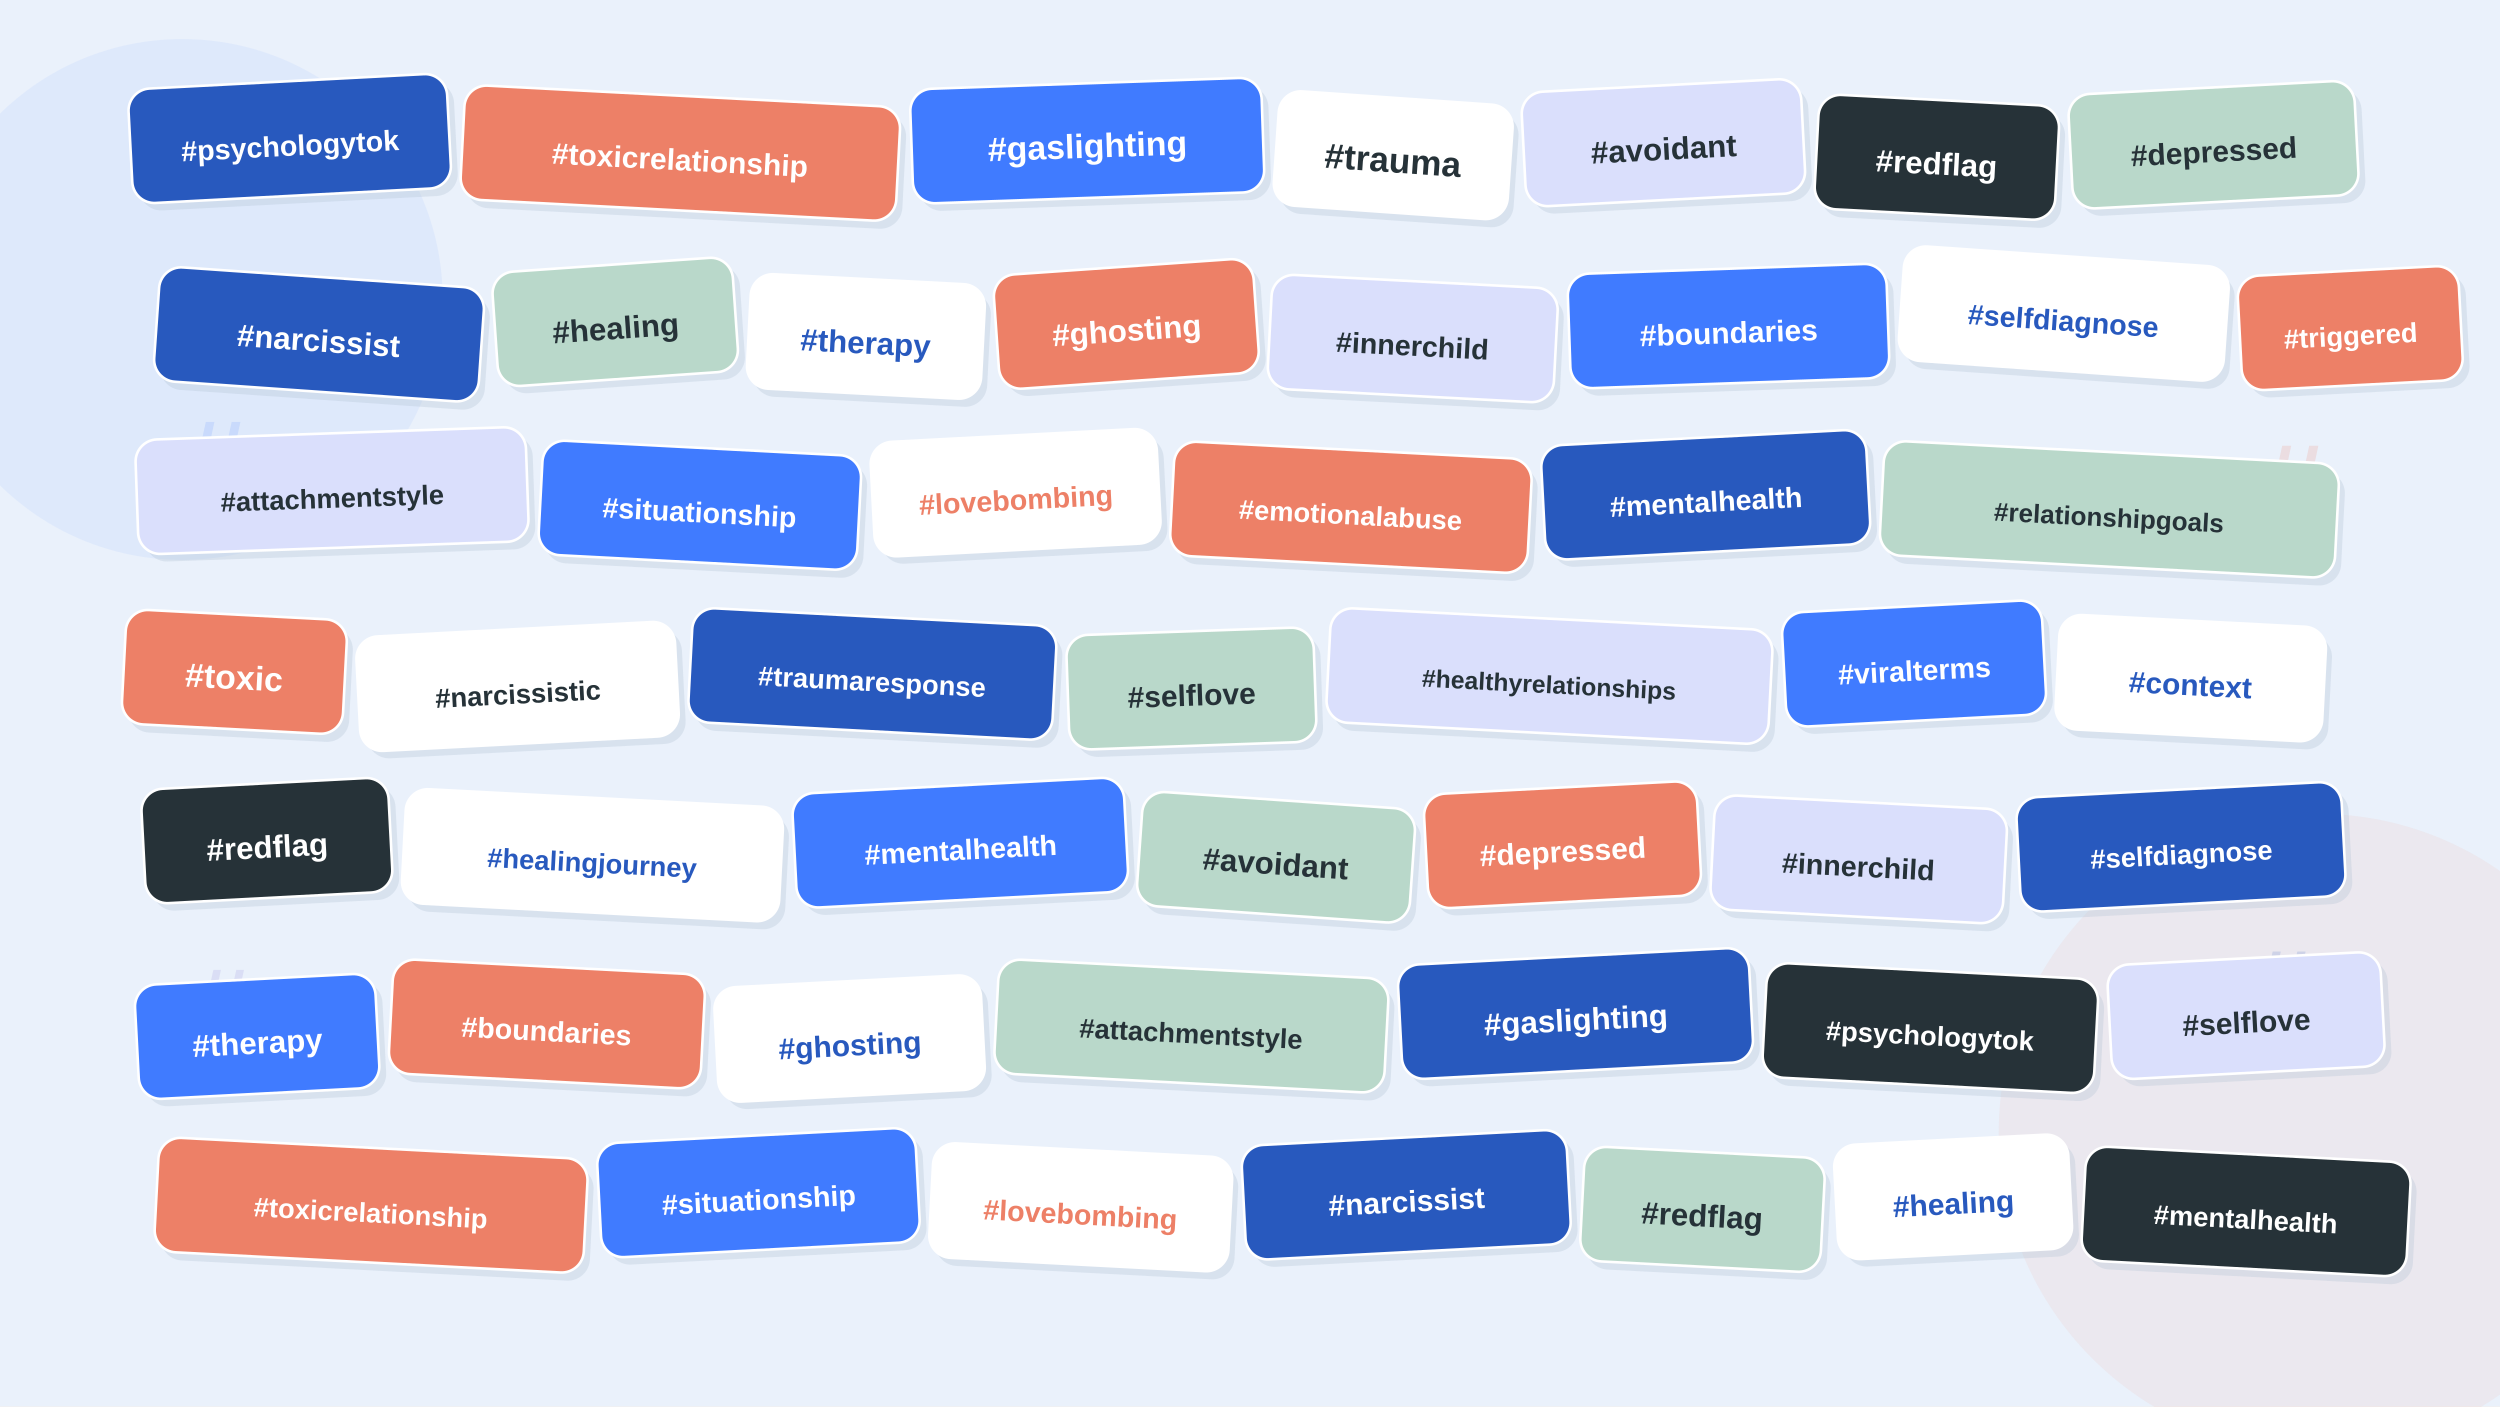
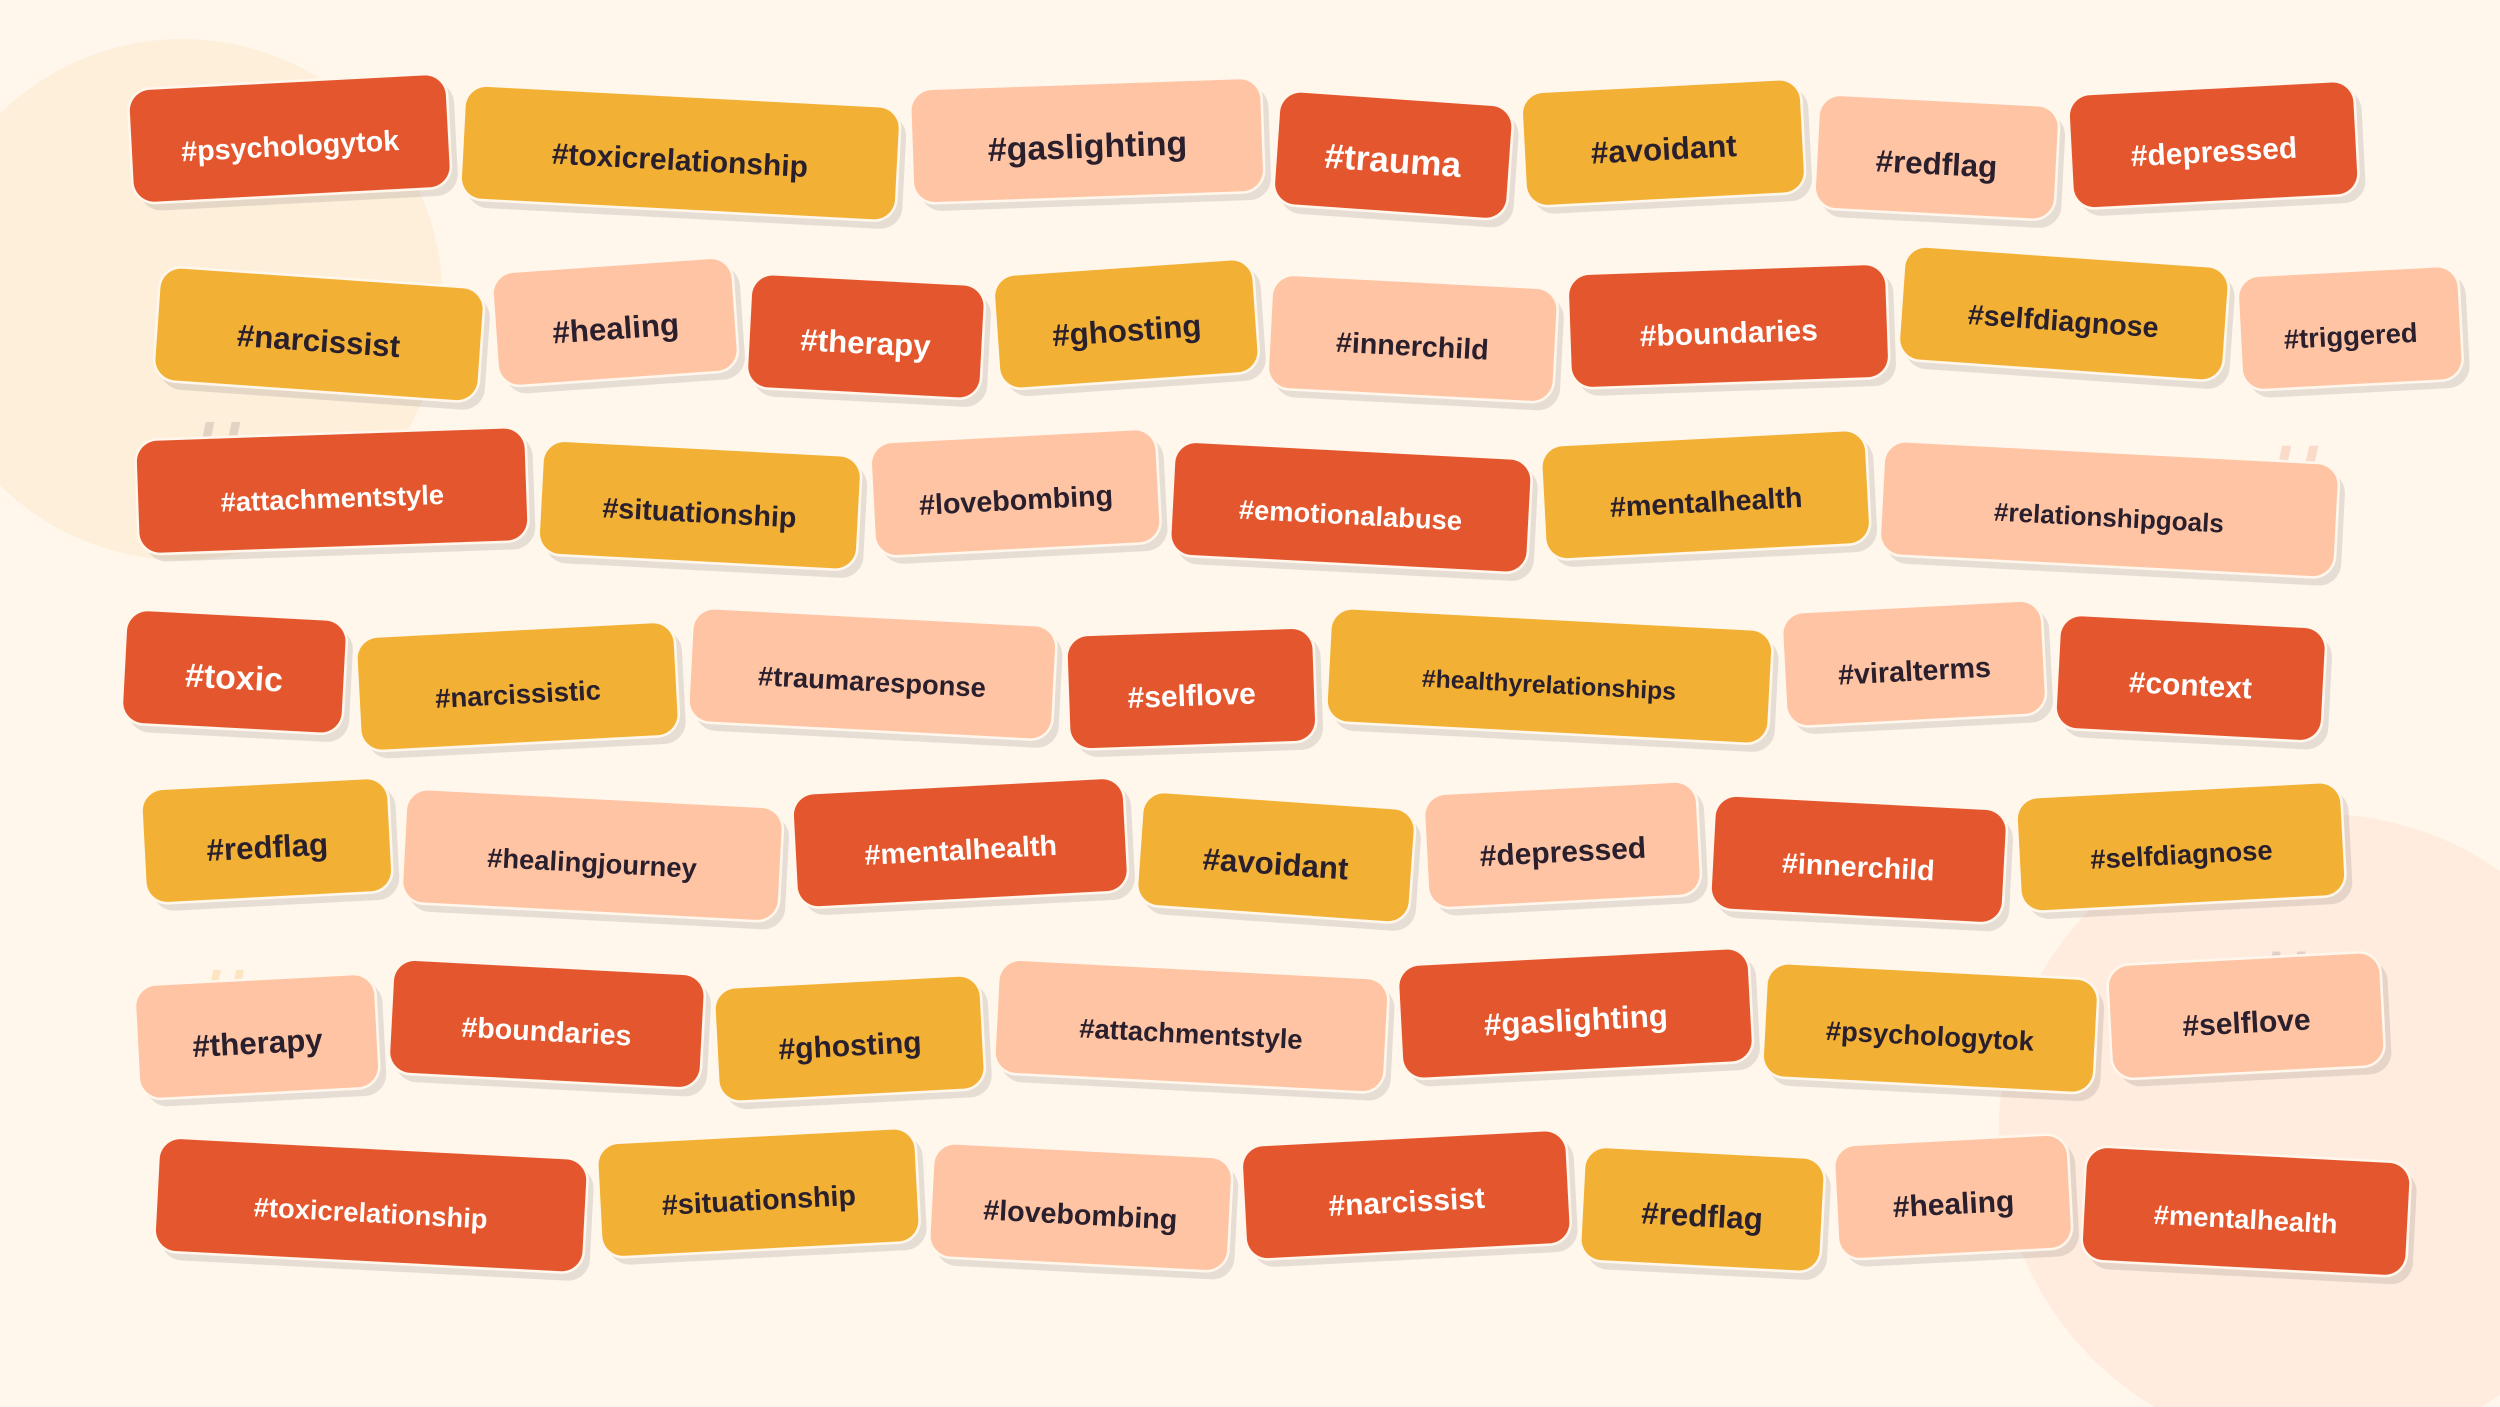
<svg xmlns="http://www.w3.org/2000/svg" width="1920" height="1080" viewBox="0 0 1920 1080" role="img" aria-labelledby="scene-title scene-desc">
-   <rect x="0" y="0" width="1920" height="1080" fill="#EAF1FB" rx="0" />
-   <circle cx="140" cy="230" r="200" fill="#407BFF" opacity="0.07" />
-   <circle cx="1780" cy="870" r="245" fill="#ED8067" opacity="0.08" />
-   <text x="165" y="384" fill="#407BFF" font-family="Arial, Helvetica, sans-serif" font-size="88" font-weight="700" text-anchor="middle" letter-spacing="0" opacity="0.14">
+   <rect x="0" y="0" width="1920" height="1080" fill="#FFF6EC" rx="0" />
+   <circle cx="140" cy="230" r="200" fill="#F2B134" opacity="0.1" />
+   <circle cx="1780" cy="870" r="245" fill="#FFC4A3" opacity="0.2" />
+   <text x="165" y="384" fill="#3D2645" font-family="Arial, Helvetica, sans-serif" font-size="88" font-weight="700" text-anchor="middle" letter-spacing="0" opacity="0.14">
    <tspan x="165" dy="0">#</tspan>
  </text>
-   <text x="1760" y="405" fill="#ED8067" font-family="Arial, Helvetica, sans-serif" font-size="92" font-weight="700" text-anchor="middle" letter-spacing="0" opacity="0.18">
+   <text x="1760" y="405" fill="#E4572E" font-family="Arial, Helvetica, sans-serif" font-size="92" font-weight="700" text-anchor="middle" letter-spacing="0" opacity="0.18">
    <tspan x="1760" dy="0">#</tspan>
  </text>
-   <text x="170" y="798" fill="#8878D2" font-family="Arial, Helvetica, sans-serif" font-size="78" font-weight="700" text-anchor="middle" letter-spacing="0" opacity="0.16">
+   <text x="170" y="798" fill="#F2B134" font-family="Arial, Helvetica, sans-serif" font-size="78" font-weight="700" text-anchor="middle" letter-spacing="0" opacity="0.24">
    <tspan x="170" dy="0">#</tspan>
  </text>
-   <text x="1752" y="788" fill="#2859BE" font-family="Arial, Helvetica, sans-serif" font-size="84" font-weight="700" text-anchor="middle" letter-spacing="0" opacity="0.15">
+   <text x="1752" y="788" fill="#3D2645" font-family="Arial, Helvetica, sans-serif" font-size="84" font-weight="700" text-anchor="middle" letter-spacing="0" opacity="0.15">
    <tspan x="1752" dy="0">#</tspan>
  </text>
  <g transform="rotate(-3 222.5 106.4)">
-     <rect x="105" y="68.4" width="245" height="88" fill="#AEBFD1" rx="17" opacity="0.3" />
-     <rect x="100" y="62.4" width="245" height="88" fill="#2859BE" rx="17" stroke="#FFFFFF" stroke-width="2" />
+     <rect x="105" y="68.4" width="245" height="88" fill="#2A1F2D" rx="17" opacity="0.12" />
+     <rect x="100" y="62.4" width="245" height="88" fill="#E4572E" rx="17" stroke="#FFF6EC" stroke-width="2" />
    <text x="222.5" y="119.6" fill="#FFFFFF" font-family="Arial, Helvetica, sans-serif" font-size="22" font-weight="700" text-anchor="middle" letter-spacing="0">
      <tspan x="222.5" dy="0">#psychologytok</tspan>
    </text>
  </g>
  <g transform="rotate(3 522.5 117.6)">
-     <rect x="360" y="79.6" width="335" height="88" fill="#AEBFD1" rx="17" opacity="0.3" />
-     <rect x="355" y="73.6" width="335" height="88" fill="#ED8067" rx="17" stroke="#FFFFFF" stroke-width="2" />
-     <text x="522.5" y="130.8" fill="#FFFFFF" font-family="Arial, Helvetica, sans-serif" font-size="23" font-weight="700" text-anchor="middle" letter-spacing="0">
+     <rect x="360" y="79.6" width="335" height="88" fill="#2A1F2D" rx="17" opacity="0.12" />
+     <rect x="355" y="73.6" width="335" height="88" fill="#F2B134" rx="17" stroke="#FFF6EC" stroke-width="2" />
+     <text x="522.5" y="130.8" fill="#2A1F2D" font-family="Arial, Helvetica, sans-serif" font-size="23" font-weight="700" text-anchor="middle" letter-spacing="0">
      <tspan x="522.5" dy="0">#toxicrelationship</tspan>
    </text>
  </g>
  <g transform="rotate(-2 835.0 108.0)">
-     <rect x="705" y="70.0" width="270" height="88" fill="#AEBFD1" rx="17" opacity="0.3" />
-     <rect x="700" y="64.0" width="270" height="88" fill="#407BFF" rx="17" stroke="#FFFFFF" stroke-width="2" />
-     <text x="835.0" y="121.2" fill="#FFFFFF" font-family="Arial, Helvetica, sans-serif" font-size="26" font-weight="700" text-anchor="middle" letter-spacing="0">
+     <rect x="705" y="70.0" width="270" height="88" fill="#2A1F2D" rx="17" opacity="0.12" />
+     <rect x="700" y="64.0" width="270" height="88" fill="#FFC4A3" rx="17" stroke="#FFF6EC" stroke-width="2" />
+     <text x="835.0" y="121.2" fill="#2A1F2D" font-family="Arial, Helvetica, sans-serif" font-size="26" font-weight="700" text-anchor="middle" letter-spacing="0">
      <tspan x="835.0" dy="0">#gaslighting</tspan>
    </text>
  </g>
  <g transform="rotate(4 1070.0 119.2)">
-     <rect x="985" y="81.2" width="180" height="88" fill="#AEBFD1" rx="17" opacity="0.3" />
-     <rect x="980" y="75.2" width="180" height="88" fill="#FFFFFF" rx="17" stroke="#FFFFFF" stroke-width="2" />
-     <text x="1070.0" y="132.4" fill="#263238" font-family="Arial, Helvetica, sans-serif" font-size="27" font-weight="700" text-anchor="middle" letter-spacing="0">
+     <rect x="985" y="81.2" width="180" height="88" fill="#2A1F2D" rx="17" opacity="0.12" />
+     <rect x="980" y="75.2" width="180" height="88" fill="#E4572E" rx="17" stroke="#FFF6EC" stroke-width="2" />
+     <text x="1070.0" y="132.4" fill="#FFFFFF" font-family="Arial, Helvetica, sans-serif" font-size="27" font-weight="700" text-anchor="middle" letter-spacing="0">
      <tspan x="1070.0" dy="0">#trauma</tspan>
    </text>
  </g>
  <g transform="rotate(-3 1277.5 109.6)">
-     <rect x="1175" y="71.6" width="215" height="88" fill="#AEBFD1" rx="17" opacity="0.3" />
-     <rect x="1170" y="65.6" width="215" height="88" fill="#DADFFC" rx="17" stroke="#FFFFFF" stroke-width="2" />
-     <text x="1277.5" y="122.8" fill="#263238" font-family="Arial, Helvetica, sans-serif" font-size="24" font-weight="700" text-anchor="middle" letter-spacing="0">
+     <rect x="1175" y="71.6" width="215" height="88" fill="#2A1F2D" rx="17" opacity="0.12" />
+     <rect x="1170" y="65.6" width="215" height="88" fill="#F2B134" rx="17" stroke="#FFF6EC" stroke-width="2" />
+     <text x="1277.5" y="122.8" fill="#2A1F2D" font-family="Arial, Helvetica, sans-serif" font-size="24" font-weight="700" text-anchor="middle" letter-spacing="0">
      <tspan x="1277.5" dy="0">#avoidant</tspan>
    </text>
  </g>
  <g transform="rotate(3 1487.5 120.8)">
-     <rect x="1400" y="82.8" width="185" height="88" fill="#AEBFD1" rx="17" opacity="0.3" />
-     <rect x="1395" y="76.8" width="185" height="88" fill="#263238" rx="17" stroke="#FFFFFF" stroke-width="2" />
-     <text x="1487.5" y="134.0" fill="#FFFFFF" font-family="Arial, Helvetica, sans-serif" font-size="24" font-weight="700" text-anchor="middle" letter-spacing="0">
+     <rect x="1400" y="82.8" width="185" height="88" fill="#2A1F2D" rx="17" opacity="0.12" />
+     <rect x="1395" y="76.8" width="185" height="88" fill="#FFC4A3" rx="17" stroke="#FFF6EC" stroke-width="2" />
+     <text x="1487.5" y="134.0" fill="#2A1F2D" font-family="Arial, Helvetica, sans-serif" font-size="24" font-weight="700" text-anchor="middle" letter-spacing="0">
      <tspan x="1487.5" dy="0">#redflag</tspan>
    </text>
  </g>
  <g transform="rotate(-3 1700.0 111.2)">
-     <rect x="1595" y="73.2" width="220" height="88" fill="#AEBFD1" rx="17" opacity="0.3" />
-     <rect x="1590" y="67.2" width="220" height="88" fill="#B9D8CA" rx="17" stroke="#FFFFFF" stroke-width="2" />
-     <text x="1700.0" y="124.4" fill="#263238" font-family="Arial, Helvetica, sans-serif" font-size="23" font-weight="700" text-anchor="middle" letter-spacing="0">
+     <rect x="1595" y="73.2" width="220" height="88" fill="#2A1F2D" rx="17" opacity="0.12" />
+     <rect x="1590" y="67.2" width="220" height="88" fill="#E4572E" rx="17" stroke="#FFF6EC" stroke-width="2" />
+     <text x="1700.0" y="124.4" fill="#FFFFFF" font-family="Arial, Helvetica, sans-serif" font-size="23" font-weight="700" text-anchor="middle" letter-spacing="0">
      <tspan x="1700.0" dy="0">#depressed</tspan>
    </text>
  </g>
  <g transform="rotate(4 245.0 256.8)">
-     <rect x="125" y="218.8" width="250" height="88" fill="#AEBFD1" rx="17" opacity="0.3" />
-     <rect x="120" y="212.8" width="250" height="88" fill="#2859BE" rx="17" stroke="#FFFFFF" stroke-width="2" />
-     <text x="245.0" y="270.0" fill="#FFFFFF" font-family="Arial, Helvetica, sans-serif" font-size="24" font-weight="700" text-anchor="middle" letter-spacing="0">
+     <rect x="125" y="218.8" width="250" height="88" fill="#2A1F2D" rx="17" opacity="0.12" />
+     <rect x="120" y="212.8" width="250" height="88" fill="#F2B134" rx="17" stroke="#FFF6EC" stroke-width="2" />
+     <text x="245.0" y="270.0" fill="#2A1F2D" font-family="Arial, Helvetica, sans-serif" font-size="24" font-weight="700" text-anchor="middle" letter-spacing="0">
      <tspan x="245.0" dy="0">#narcissist</tspan>
    </text>
  </g>
  <g transform="rotate(-4 472.5 247.2)">
-     <rect x="385" y="209.2" width="185" height="88" fill="#AEBFD1" rx="17" opacity="0.3" />
-     <rect x="380" y="203.2" width="185" height="88" fill="#B9D8CA" rx="17" stroke="#FFFFFF" stroke-width="2" />
-     <text x="472.5" y="260.4" fill="#263238" font-family="Arial, Helvetica, sans-serif" font-size="24" font-weight="700" text-anchor="middle" letter-spacing="0">
+     <rect x="385" y="209.2" width="185" height="88" fill="#2A1F2D" rx="17" opacity="0.12" />
+     <rect x="380" y="203.2" width="185" height="88" fill="#FFC4A3" rx="17" stroke="#FFF6EC" stroke-width="2" />
+     <text x="472.5" y="260.4" fill="#2A1F2D" font-family="Arial, Helvetica, sans-serif" font-size="24" font-weight="700" text-anchor="middle" letter-spacing="0">
      <tspan x="472.5" dy="0">#healing</tspan>
    </text>
  </g>
  <g transform="rotate(3 665.0 258.4)">
-     <rect x="580" y="220.4" width="180" height="88" fill="#AEBFD1" rx="17" opacity="0.3" />
-     <rect x="575" y="214.4" width="180" height="88" fill="#FFFFFF" rx="17" stroke="#FFFFFF" stroke-width="2" />
-     <text x="665.0" y="271.6" fill="#2859BE" font-family="Arial, Helvetica, sans-serif" font-size="24" font-weight="700" text-anchor="middle" letter-spacing="0">
+     <rect x="580" y="220.4" width="180" height="88" fill="#2A1F2D" rx="17" opacity="0.12" />
+     <rect x="575" y="214.4" width="180" height="88" fill="#E4572E" rx="17" stroke="#FFF6EC" stroke-width="2" />
+     <text x="665.0" y="271.6" fill="#FFFFFF" font-family="Arial, Helvetica, sans-serif" font-size="24" font-weight="700" text-anchor="middle" letter-spacing="0">
      <tspan x="665.0" dy="0">#therapy</tspan>
    </text>
  </g>
  <g transform="rotate(-4 865.0 248.8)">
-     <rect x="770" y="210.8" width="200" height="88" fill="#AEBFD1" rx="17" opacity="0.3" />
-     <rect x="765" y="204.8" width="200" height="88" fill="#ED8067" rx="17" stroke="#FFFFFF" stroke-width="2" />
-     <text x="865.0" y="262.0" fill="#FFFFFF" font-family="Arial, Helvetica, sans-serif" font-size="24" font-weight="700" text-anchor="middle" letter-spacing="0">
+     <rect x="770" y="210.8" width="200" height="88" fill="#2A1F2D" rx="17" opacity="0.12" />
+     <rect x="765" y="204.8" width="200" height="88" fill="#F2B134" rx="17" stroke="#FFF6EC" stroke-width="2" />
+     <text x="865.0" y="262.0" fill="#2A1F2D" font-family="Arial, Helvetica, sans-serif" font-size="24" font-weight="700" text-anchor="middle" letter-spacing="0">
      <tspan x="865.0" dy="0">#ghosting</tspan>
    </text>
  </g>
  <g transform="rotate(3 1085.0 260.0)">
-     <rect x="980" y="222.0" width="220" height="88" fill="#AEBFD1" rx="17" opacity="0.3" />
-     <rect x="975" y="216.0" width="220" height="88" fill="#DADFFC" rx="17" stroke="#FFFFFF" stroke-width="2" />
-     <text x="1085.0" y="273.2" fill="#263238" font-family="Arial, Helvetica, sans-serif" font-size="22" font-weight="700" text-anchor="middle" letter-spacing="0">
+     <rect x="980" y="222.0" width="220" height="88" fill="#2A1F2D" rx="17" opacity="0.12" />
+     <rect x="975" y="216.0" width="220" height="88" fill="#FFC4A3" rx="17" stroke="#FFF6EC" stroke-width="2" />
+     <text x="1085.0" y="273.2" fill="#2A1F2D" font-family="Arial, Helvetica, sans-serif" font-size="22" font-weight="700" text-anchor="middle" letter-spacing="0">
      <tspan x="1085.0" dy="0">#innerchild</tspan>
    </text>
  </g>
  <g transform="rotate(-2 1327.5 250.4)">
-     <rect x="1210" y="212.4" width="245" height="88" fill="#AEBFD1" rx="17" opacity="0.3" />
-     <rect x="1205" y="206.4" width="245" height="88" fill="#407BFF" rx="17" stroke="#FFFFFF" stroke-width="2" />
+     <rect x="1210" y="212.4" width="245" height="88" fill="#2A1F2D" rx="17" opacity="0.12" />
+     <rect x="1205" y="206.4" width="245" height="88" fill="#E4572E" rx="17" stroke="#FFF6EC" stroke-width="2" />
    <text x="1327.5" y="263.6" fill="#FFFFFF" font-family="Arial, Helvetica, sans-serif" font-size="23" font-weight="700" text-anchor="middle" letter-spacing="0">
      <tspan x="1327.5" dy="0">#boundaries</tspan>
    </text>
  </g>
  <g transform="rotate(4 1585.0 240.8)">
-     <rect x="1465" y="202.8" width="250" height="88" fill="#AEBFD1" rx="17" opacity="0.3" />
-     <rect x="1460" y="196.8" width="250" height="88" fill="#FFFFFF" rx="17" stroke="#FFFFFF" stroke-width="2" />
-     <text x="1585.0" y="254.0" fill="#2859BE" font-family="Arial, Helvetica, sans-serif" font-size="22" font-weight="700" text-anchor="middle" letter-spacing="0">
+     <rect x="1465" y="202.8" width="250" height="88" fill="#2A1F2D" rx="17" opacity="0.12" />
+     <rect x="1460" y="196.8" width="250" height="88" fill="#F2B134" rx="17" stroke="#FFF6EC" stroke-width="2" />
+     <text x="1585.0" y="254.0" fill="#2A1F2D" font-family="Arial, Helvetica, sans-serif" font-size="22" font-weight="700" text-anchor="middle" letter-spacing="0">
      <tspan x="1585.0" dy="0">#selfdiagnose</tspan>
    </text>
  </g>
  <g transform="rotate(-3 1805.0 252.0)">
-     <rect x="1725" y="214.0" width="170" height="88" fill="#AEBFD1" rx="17" opacity="0.3" />
-     <rect x="1720" y="208.0" width="170" height="88" fill="#ED8067" rx="17" stroke="#FFFFFF" stroke-width="2" />
-     <text x="1805.0" y="265.2" fill="#FFFFFF" font-family="Arial, Helvetica, sans-serif" font-size="21" font-weight="700" text-anchor="middle" letter-spacing="0">
+     <rect x="1725" y="214.0" width="170" height="88" fill="#2A1F2D" rx="17" opacity="0.12" />
+     <rect x="1720" y="208.0" width="170" height="88" fill="#FFC4A3" rx="17" stroke="#FFF6EC" stroke-width="2" />
+     <text x="1805.0" y="265.2" fill="#2A1F2D" font-family="Arial, Helvetica, sans-serif" font-size="21" font-weight="700" text-anchor="middle" letter-spacing="0">
      <tspan x="1805.0" dy="0">#triggered</tspan>
    </text>
  </g>
  <g transform="rotate(-2 255.0 376.8)">
-     <rect x="110" y="338.8" width="300" height="88" fill="#AEBFD1" rx="17" opacity="0.3" />
-     <rect x="105" y="332.8" width="300" height="88" fill="#DADFFC" rx="17" stroke="#FFFFFF" stroke-width="2" />
-     <text x="255.0" y="390.0" fill="#263238" font-family="Arial, Helvetica, sans-serif" font-size="21" font-weight="700" text-anchor="middle" letter-spacing="0">
+     <rect x="110" y="338.8" width="300" height="88" fill="#2A1F2D" rx="17" opacity="0.12" />
+     <rect x="105" y="332.8" width="300" height="88" fill="#E4572E" rx="17" stroke="#FFF6EC" stroke-width="2" />
+     <text x="255.0" y="390.0" fill="#FFFFFF" font-family="Arial, Helvetica, sans-serif" font-size="21" font-weight="700" text-anchor="middle" letter-spacing="0">
      <tspan x="255.0" dy="0">#attachmentstyle</tspan>
    </text>
  </g>
  <g transform="rotate(3 537.5 388.0)">
-     <rect x="420" y="350.0" width="245" height="88" fill="#AEBFD1" rx="17" opacity="0.3" />
-     <rect x="415" y="344.0" width="245" height="88" fill="#407BFF" rx="17" stroke="#FFFFFF" stroke-width="2" />
-     <text x="537.5" y="401.2" fill="#FFFFFF" font-family="Arial, Helvetica, sans-serif" font-size="22" font-weight="700" text-anchor="middle" letter-spacing="0">
+     <rect x="420" y="350.0" width="245" height="88" fill="#2A1F2D" rx="17" opacity="0.12" />
+     <rect x="415" y="344.0" width="245" height="88" fill="#F2B134" rx="17" stroke="#FFF6EC" stroke-width="2" />
+     <text x="537.5" y="401.2" fill="#2A1F2D" font-family="Arial, Helvetica, sans-serif" font-size="22" font-weight="700" text-anchor="middle" letter-spacing="0">
      <tspan x="537.5" dy="0">#situationship</tspan>
    </text>
  </g>
  <g transform="rotate(-3 780.0 378.4)">
-     <rect x="675" y="340.4" width="220" height="88" fill="#AEBFD1" rx="17" opacity="0.3" />
-     <rect x="670" y="334.4" width="220" height="88" fill="#FFFFFF" rx="17" stroke="#FFFFFF" stroke-width="2" />
-     <text x="780.0" y="391.6" fill="#ED8067" font-family="Arial, Helvetica, sans-serif" font-size="22" font-weight="700" text-anchor="middle" letter-spacing="0">
+     <rect x="675" y="340.4" width="220" height="88" fill="#2A1F2D" rx="17" opacity="0.12" />
+     <rect x="670" y="334.4" width="220" height="88" fill="#FFC4A3" rx="17" stroke="#FFF6EC" stroke-width="2" />
+     <text x="780.0" y="391.6" fill="#2A1F2D" font-family="Arial, Helvetica, sans-serif" font-size="22" font-weight="700" text-anchor="middle" letter-spacing="0">
      <tspan x="780.0" dy="0">#lovebombing</tspan>
    </text>
  </g>
  <g transform="rotate(3 1037.5 389.6)">
-     <rect x="905" y="351.6" width="275" height="88" fill="#AEBFD1" rx="17" opacity="0.3" />
-     <rect x="900" y="345.6" width="275" height="88" fill="#ED8067" rx="17" stroke="#FFFFFF" stroke-width="2" />
+     <rect x="905" y="351.6" width="275" height="88" fill="#2A1F2D" rx="17" opacity="0.12" />
+     <rect x="900" y="345.6" width="275" height="88" fill="#E4572E" rx="17" stroke="#FFF6EC" stroke-width="2" />
    <text x="1037.5" y="402.8" fill="#FFFFFF" font-family="Arial, Helvetica, sans-serif" font-size="21" font-weight="700" text-anchor="middle" letter-spacing="0">
      <tspan x="1037.5" dy="0">#emotionalabuse</tspan>
    </text>
  </g>
  <g transform="rotate(-3 1310.0 380.0)">
-     <rect x="1190" y="342.0" width="250" height="88" fill="#AEBFD1" rx="17" opacity="0.3" />
-     <rect x="1185" y="336.0" width="250" height="88" fill="#2859BE" rx="17" stroke="#FFFFFF" stroke-width="2" />
-     <text x="1310.0" y="393.2" fill="#FFFFFF" font-family="Arial, Helvetica, sans-serif" font-size="22" font-weight="700" text-anchor="middle" letter-spacing="0">
+     <rect x="1190" y="342.0" width="250" height="88" fill="#2A1F2D" rx="17" opacity="0.12" />
+     <rect x="1185" y="336.0" width="250" height="88" fill="#F2B134" rx="17" stroke="#FFF6EC" stroke-width="2" />
+     <text x="1310.0" y="393.2" fill="#2A1F2D" font-family="Arial, Helvetica, sans-serif" font-size="22" font-weight="700" text-anchor="middle" letter-spacing="0">
      <tspan x="1310.0" dy="0">#mentalhealth</tspan>
    </text>
  </g>
  <g transform="rotate(3 1620.0 391.2)">
-     <rect x="1450" y="353.2" width="350" height="88" fill="#AEBFD1" rx="17" opacity="0.3" />
-     <rect x="1445" y="347.2" width="350" height="88" fill="#B9D8CA" rx="17" stroke="#FFFFFF" stroke-width="2" />
-     <text x="1620.0" y="404.4" fill="#263238" font-family="Arial, Helvetica, sans-serif" font-size="20" font-weight="700" text-anchor="middle" letter-spacing="0">
+     <rect x="1450" y="353.2" width="350" height="88" fill="#2A1F2D" rx="17" opacity="0.12" />
+     <rect x="1445" y="347.2" width="350" height="88" fill="#FFC4A3" rx="17" stroke="#FFF6EC" stroke-width="2" />
+     <text x="1620.0" y="404.4" fill="#2A1F2D" font-family="Arial, Helvetica, sans-serif" font-size="20" font-weight="700" text-anchor="middle" letter-spacing="0">
      <tspan x="1620.0" dy="0">#relationshipgoals</tspan>
    </text>
  </g>
  <g transform="rotate(3 180.0 516.0)">
-     <rect x="100" y="478.0" width="170" height="88" fill="#AEBFD1" rx="17" opacity="0.3" />
-     <rect x="95" y="472.0" width="170" height="88" fill="#ED8067" rx="17" stroke="#FFFFFF" stroke-width="2" />
+     <rect x="100" y="478.0" width="170" height="88" fill="#2A1F2D" rx="17" opacity="0.12" />
+     <rect x="95" y="472.0" width="170" height="88" fill="#E4572E" rx="17" stroke="#FFF6EC" stroke-width="2" />
    <text x="180.0" y="529.2" fill="#FFFFFF" font-family="Arial, Helvetica, sans-serif" font-size="26" font-weight="700" text-anchor="middle" letter-spacing="0">
      <tspan x="180.0" dy="0">#toxic</tspan>
    </text>
  </g>
  <g transform="rotate(-3 397.5 527.2)">
-     <rect x="280" y="489.2" width="245" height="88" fill="#AEBFD1" rx="17" opacity="0.3" />
-     <rect x="275" y="483.2" width="245" height="88" fill="#FFFFFF" rx="17" stroke="#FFFFFF" stroke-width="2" />
-     <text x="397.5" y="540.4" fill="#263238" font-family="Arial, Helvetica, sans-serif" font-size="21" font-weight="700" text-anchor="middle" letter-spacing="0">
+     <rect x="280" y="489.2" width="245" height="88" fill="#2A1F2D" rx="17" opacity="0.12" />
+     <rect x="275" y="483.2" width="245" height="88" fill="#F2B134" rx="17" stroke="#FFF6EC" stroke-width="2" />
+     <text x="397.5" y="540.4" fill="#2A1F2D" font-family="Arial, Helvetica, sans-serif" font-size="21" font-weight="700" text-anchor="middle" letter-spacing="0">
      <tspan x="397.5" dy="0">#narcissistic</tspan>
    </text>
  </g>
  <g transform="rotate(3 670.0 517.6)">
-     <rect x="535" y="479.6" width="280" height="88" fill="#AEBFD1" rx="17" opacity="0.3" />
-     <rect x="530" y="473.6" width="280" height="88" fill="#2859BE" rx="17" stroke="#FFFFFF" stroke-width="2" />
-     <text x="670.0" y="530.8" fill="#FFFFFF" font-family="Arial, Helvetica, sans-serif" font-size="21" font-weight="700" text-anchor="middle" letter-spacing="0">
+     <rect x="535" y="479.6" width="280" height="88" fill="#2A1F2D" rx="17" opacity="0.12" />
+     <rect x="530" y="473.6" width="280" height="88" fill="#FFC4A3" rx="17" stroke="#FFF6EC" stroke-width="2" />
+     <text x="670.0" y="530.8" fill="#2A1F2D" font-family="Arial, Helvetica, sans-serif" font-size="21" font-weight="700" text-anchor="middle" letter-spacing="0">
      <tspan x="670.0" dy="0">#traumaresponse</tspan>
    </text>
  </g>
  <g transform="rotate(-2 915.0 528.8)">
-     <rect x="825" y="490.8" width="190" height="88" fill="#AEBFD1" rx="17" opacity="0.3" />
-     <rect x="820" y="484.8" width="190" height="88" fill="#B9D8CA" rx="17" stroke="#FFFFFF" stroke-width="2" />
-     <text x="915.0" y="542.0" fill="#263238" font-family="Arial, Helvetica, sans-serif" font-size="23" font-weight="700" text-anchor="middle" letter-spacing="0">
+     <rect x="825" y="490.8" width="190" height="88" fill="#2A1F2D" rx="17" opacity="0.12" />
+     <rect x="820" y="484.8" width="190" height="88" fill="#E4572E" rx="17" stroke="#FFF6EC" stroke-width="2" />
+     <text x="915.0" y="542.0" fill="#FFFFFF" font-family="Arial, Helvetica, sans-serif" font-size="23" font-weight="700" text-anchor="middle" letter-spacing="0">
      <tspan x="915.0" dy="0">#selflove</tspan>
    </text>
  </g>
  <g transform="rotate(3 1190.0 519.2)">
-     <rect x="1025" y="481.2" width="340" height="88" fill="#AEBFD1" rx="17" opacity="0.3" />
-     <rect x="1020" y="475.2" width="340" height="88" fill="#DADFFC" rx="17" stroke="#FFFFFF" stroke-width="2" />
-     <text x="1190.0" y="532.4" fill="#263238" font-family="Arial, Helvetica, sans-serif" font-size="19" font-weight="700" text-anchor="middle" letter-spacing="0">
+     <rect x="1025" y="481.2" width="340" height="88" fill="#2A1F2D" rx="17" opacity="0.12" />
+     <rect x="1020" y="475.2" width="340" height="88" fill="#F2B134" rx="17" stroke="#FFF6EC" stroke-width="2" />
+     <text x="1190.0" y="532.4" fill="#2A1F2D" font-family="Arial, Helvetica, sans-serif" font-size="19" font-weight="700" text-anchor="middle" letter-spacing="0">
      <tspan x="1190.0" dy="0">#healthyrelationships</tspan>
    </text>
  </g>
  <g transform="rotate(-3 1470.0 509.6)">
-     <rect x="1375" y="471.6" width="200" height="88" fill="#AEBFD1" rx="17" opacity="0.3" />
-     <rect x="1370" y="465.6" width="200" height="88" fill="#407BFF" rx="17" stroke="#FFFFFF" stroke-width="2" />
-     <text x="1470.0" y="522.8" fill="#FFFFFF" font-family="Arial, Helvetica, sans-serif" font-size="22" font-weight="700" text-anchor="middle" letter-spacing="0">
+     <rect x="1375" y="471.6" width="200" height="88" fill="#2A1F2D" rx="17" opacity="0.12" />
+     <rect x="1370" y="465.6" width="200" height="88" fill="#FFC4A3" rx="17" stroke="#FFF6EC" stroke-width="2" />
+     <text x="1470.0" y="522.8" fill="#2A1F2D" font-family="Arial, Helvetica, sans-serif" font-size="22" font-weight="700" text-anchor="middle" letter-spacing="0">
      <tspan x="1470.0" dy="0">#viralterms</tspan>
    </text>
  </g>
  <g transform="rotate(3 1682.5 520.8)">
-     <rect x="1585" y="482.8" width="205" height="88" fill="#AEBFD1" rx="17" opacity="0.3" />
-     <rect x="1580" y="476.8" width="205" height="88" fill="#FFFFFF" rx="17" stroke="#FFFFFF" stroke-width="2" />
-     <text x="1682.5" y="534.0" fill="#2859BE" font-family="Arial, Helvetica, sans-serif" font-size="23" font-weight="700" text-anchor="middle" letter-spacing="0">
+     <rect x="1585" y="482.8" width="205" height="88" fill="#2A1F2D" rx="17" opacity="0.12" />
+     <rect x="1580" y="476.8" width="205" height="88" fill="#E4572E" rx="17" stroke="#FFF6EC" stroke-width="2" />
+     <text x="1682.5" y="534.0" fill="#FFFFFF" font-family="Arial, Helvetica, sans-serif" font-size="23" font-weight="700" text-anchor="middle" letter-spacing="0">
      <tspan x="1682.5" dy="0">#context</tspan>
    </text>
  </g>
  <g transform="rotate(-3 205.0 645.6)">
-     <rect x="115" y="607.6" width="190" height="88" fill="#AEBFD1" rx="17" opacity="0.3" />
-     <rect x="110" y="601.6" width="190" height="88" fill="#263238" rx="17" stroke="#FFFFFF" stroke-width="2" />
-     <text x="205.0" y="658.8" fill="#FFFFFF" font-family="Arial, Helvetica, sans-serif" font-size="24" font-weight="700" text-anchor="middle" letter-spacing="0">
+     <rect x="115" y="607.6" width="190" height="88" fill="#2A1F2D" rx="17" opacity="0.12" />
+     <rect x="110" y="601.6" width="190" height="88" fill="#F2B134" rx="17" stroke="#FFF6EC" stroke-width="2" />
+     <text x="205.0" y="658.8" fill="#2A1F2D" font-family="Arial, Helvetica, sans-serif" font-size="24" font-weight="700" text-anchor="middle" letter-spacing="0">
      <tspan x="205.0" dy="0">#redflag</tspan>
    </text>
  </g>
  <g transform="rotate(3 455.0 656.8)">
-     <rect x="315" y="618.8" width="290" height="88" fill="#AEBFD1" rx="17" opacity="0.3" />
-     <rect x="310" y="612.8" width="290" height="88" fill="#FFFFFF" rx="17" stroke="#FFFFFF" stroke-width="2" />
-     <text x="455.0" y="670" fill="#2859BE" font-family="Arial, Helvetica, sans-serif" font-size="21" font-weight="700" text-anchor="middle" letter-spacing="0">
+     <rect x="315" y="618.8" width="290" height="88" fill="#2A1F2D" rx="17" opacity="0.12" />
+     <rect x="310" y="612.8" width="290" height="88" fill="#FFC4A3" rx="17" stroke="#FFF6EC" stroke-width="2" />
+     <text x="455.0" y="670" fill="#2A1F2D" font-family="Arial, Helvetica, sans-serif" font-size="21" font-weight="700" text-anchor="middle" letter-spacing="0">
      <tspan x="455.0" dy="0">#healingjourney</tspan>
    </text>
  </g>
  <g transform="rotate(-3 737.5 647.2)">
-     <rect x="615" y="609.2" width="255" height="88" fill="#AEBFD1" rx="17" opacity="0.3" />
-     <rect x="610" y="603.2" width="255" height="88" fill="#407BFF" rx="17" stroke="#FFFFFF" stroke-width="2" />
+     <rect x="615" y="609.2" width="255" height="88" fill="#2A1F2D" rx="17" opacity="0.12" />
+     <rect x="610" y="603.2" width="255" height="88" fill="#E4572E" rx="17" stroke="#FFF6EC" stroke-width="2" />
    <text x="737.5" y="660.4" fill="#FFFFFF" font-family="Arial, Helvetica, sans-serif" font-size="22" font-weight="700" text-anchor="middle" letter-spacing="0">
      <tspan x="737.5" dy="0">#mentalhealth</tspan>
    </text>
  </g>
  <g transform="rotate(4 980.0 658.4)">
-     <rect x="880" y="620.4" width="210" height="88" fill="#AEBFD1" rx="17" opacity="0.3" />
-     <rect x="875" y="614.4" width="210" height="88" fill="#B9D8CA" rx="17" stroke="#FFFFFF" stroke-width="2" />
-     <text x="980.0" y="671.6" fill="#263238" font-family="Arial, Helvetica, sans-serif" font-size="24" font-weight="700" text-anchor="middle" letter-spacing="0">
+     <rect x="880" y="620.4" width="210" height="88" fill="#2A1F2D" rx="17" opacity="0.12" />
+     <rect x="875" y="614.4" width="210" height="88" fill="#F2B134" rx="17" stroke="#FFF6EC" stroke-width="2" />
+     <text x="980.0" y="671.6" fill="#2A1F2D" font-family="Arial, Helvetica, sans-serif" font-size="24" font-weight="700" text-anchor="middle" letter-spacing="0">
      <tspan x="980.0" dy="0">#avoidant</tspan>
    </text>
  </g>
  <g transform="rotate(-3 1200.0 648.8)">
-     <rect x="1100" y="610.8" width="210" height="88" fill="#AEBFD1" rx="17" opacity="0.3" />
-     <rect x="1095" y="604.8" width="210" height="88" fill="#ED8067" rx="17" stroke="#FFFFFF" stroke-width="2" />
-     <text x="1200.0" y="662" fill="#FFFFFF" font-family="Arial, Helvetica, sans-serif" font-size="23" font-weight="700" text-anchor="middle" letter-spacing="0">
+     <rect x="1100" y="610.8" width="210" height="88" fill="#2A1F2D" rx="17" opacity="0.12" />
+     <rect x="1095" y="604.8" width="210" height="88" fill="#FFC4A3" rx="17" stroke="#FFF6EC" stroke-width="2" />
+     <text x="1200.0" y="662" fill="#2A1F2D" font-family="Arial, Helvetica, sans-serif" font-size="23" font-weight="700" text-anchor="middle" letter-spacing="0">
      <tspan x="1200.0" dy="0">#depressed</tspan>
    </text>
  </g>
  <g transform="rotate(3 1427.5 660.0)">
-     <rect x="1320" y="622.0" width="225" height="88" fill="#AEBFD1" rx="17" opacity="0.3" />
-     <rect x="1315" y="616.0" width="225" height="88" fill="#DADFFC" rx="17" stroke="#FFFFFF" stroke-width="2" />
-     <text x="1427.5" y="673.2" fill="#263238" font-family="Arial, Helvetica, sans-serif" font-size="22" font-weight="700" text-anchor="middle" letter-spacing="0">
+     <rect x="1320" y="622.0" width="225" height="88" fill="#2A1F2D" rx="17" opacity="0.12" />
+     <rect x="1315" y="616.0" width="225" height="88" fill="#E4572E" rx="17" stroke="#FFF6EC" stroke-width="2" />
+     <text x="1427.5" y="673.2" fill="#FFFFFF" font-family="Arial, Helvetica, sans-serif" font-size="22" font-weight="700" text-anchor="middle" letter-spacing="0">
      <tspan x="1427.5" dy="0">#innerchild</tspan>
    </text>
  </g>
  <g transform="rotate(-3 1675.0 650.4)">
-     <rect x="1555" y="612.4" width="250" height="88" fill="#AEBFD1" rx="17" opacity="0.3" />
-     <rect x="1550" y="606.4" width="250" height="88" fill="#2859BE" rx="17" stroke="#FFFFFF" stroke-width="2" />
-     <text x="1675.0" y="663.6" fill="#FFFFFF" font-family="Arial, Helvetica, sans-serif" font-size="21" font-weight="700" text-anchor="middle" letter-spacing="0">
+     <rect x="1555" y="612.4" width="250" height="88" fill="#2A1F2D" rx="17" opacity="0.12" />
+     <rect x="1550" y="606.4" width="250" height="88" fill="#F2B134" rx="17" stroke="#FFF6EC" stroke-width="2" />
+     <text x="1675.0" y="663.6" fill="#2A1F2D" font-family="Arial, Helvetica, sans-serif" font-size="21" font-weight="700" text-anchor="middle" letter-spacing="0">
      <tspan x="1675.0" dy="0">#selfdiagnose</tspan>
    </text>
  </g>
  <g transform="rotate(-3 197.5 796.0)">
-     <rect x="110" y="758.0" width="185" height="88" fill="#AEBFD1" rx="17" opacity="0.3" />
-     <rect x="105" y="752.0" width="185" height="88" fill="#407BFF" rx="17" stroke="#FFFFFF" stroke-width="2" />
-     <text x="197.5" y="809.2" fill="#FFFFFF" font-family="Arial, Helvetica, sans-serif" font-size="24" font-weight="700" text-anchor="middle" letter-spacing="0">
+     <rect x="110" y="758.0" width="185" height="88" fill="#2A1F2D" rx="17" opacity="0.12" />
+     <rect x="105" y="752.0" width="185" height="88" fill="#FFC4A3" rx="17" stroke="#FFF6EC" stroke-width="2" />
+     <text x="197.5" y="809.2" fill="#2A1F2D" font-family="Arial, Helvetica, sans-serif" font-size="24" font-weight="700" text-anchor="middle" letter-spacing="0">
      <tspan x="197.5" dy="0">#therapy</tspan>
    </text>
  </g>
  <g transform="rotate(3 420.0 786.4)">
-     <rect x="305" y="748.4" width="240" height="88" fill="#AEBFD1" rx="17" opacity="0.3" />
-     <rect x="300" y="742.4" width="240" height="88" fill="#ED8067" rx="17" stroke="#FFFFFF" stroke-width="2" />
+     <rect x="305" y="748.4" width="240" height="88" fill="#2A1F2D" rx="17" opacity="0.12" />
+     <rect x="300" y="742.4" width="240" height="88" fill="#E4572E" rx="17" stroke="#FFF6EC" stroke-width="2" />
    <text x="420.0" y="799.6" fill="#FFFFFF" font-family="Arial, Helvetica, sans-serif" font-size="22" font-weight="700" text-anchor="middle" letter-spacing="0">
      <tspan x="420.0" dy="0">#boundaries</tspan>
    </text>
  </g>
  <g transform="rotate(-3 652.5 797.6)">
-     <rect x="555" y="759.6" width="205" height="88" fill="#AEBFD1" rx="17" opacity="0.3" />
-     <rect x="550" y="753.6" width="205" height="88" fill="#FFFFFF" rx="17" stroke="#FFFFFF" stroke-width="2" />
-     <text x="652.5" y="810.8" fill="#2859BE" font-family="Arial, Helvetica, sans-serif" font-size="23" font-weight="700" text-anchor="middle" letter-spacing="0">
+     <rect x="555" y="759.6" width="205" height="88" fill="#2A1F2D" rx="17" opacity="0.12" />
+     <rect x="550" y="753.6" width="205" height="88" fill="#F2B134" rx="17" stroke="#FFF6EC" stroke-width="2" />
+     <text x="652.5" y="810.8" fill="#2A1F2D" font-family="Arial, Helvetica, sans-serif" font-size="23" font-weight="700" text-anchor="middle" letter-spacing="0">
      <tspan x="652.5" dy="0">#ghosting</tspan>
    </text>
  </g>
  <g transform="rotate(3 915.0 788.0)">
-     <rect x="770" y="750.0" width="300" height="88" fill="#AEBFD1" rx="17" opacity="0.3" />
-     <rect x="765" y="744.0" width="300" height="88" fill="#B9D8CA" rx="17" stroke="#FFFFFF" stroke-width="2" />
-     <text x="915.0" y="801.2" fill="#263238" font-family="Arial, Helvetica, sans-serif" font-size="21" font-weight="700" text-anchor="middle" letter-spacing="0">
+     <rect x="770" y="750.0" width="300" height="88" fill="#2A1F2D" rx="17" opacity="0.12" />
+     <rect x="765" y="744.0" width="300" height="88" fill="#FFC4A3" rx="17" stroke="#FFF6EC" stroke-width="2" />
+     <text x="915.0" y="801.2" fill="#2A1F2D" font-family="Arial, Helvetica, sans-serif" font-size="21" font-weight="700" text-anchor="middle" letter-spacing="0">
      <tspan x="915.0" dy="0">#attachmentstyle</tspan>
    </text>
  </g>
  <g transform="rotate(-3 1210.0 778.4)">
-     <rect x="1080" y="740.4" width="270" height="88" fill="#AEBFD1" rx="17" opacity="0.3" />
-     <rect x="1075" y="734.4" width="270" height="88" fill="#2859BE" rx="17" stroke="#FFFFFF" stroke-width="2" />
+     <rect x="1080" y="740.4" width="270" height="88" fill="#2A1F2D" rx="17" opacity="0.12" />
+     <rect x="1075" y="734.4" width="270" height="88" fill="#E4572E" rx="17" stroke="#FFF6EC" stroke-width="2" />
    <text x="1210.0" y="791.6" fill="#FFFFFF" font-family="Arial, Helvetica, sans-serif" font-size="24" font-weight="700" text-anchor="middle" letter-spacing="0">
      <tspan x="1210.0" dy="0">#gaslighting</tspan>
    </text>
  </g>
  <g transform="rotate(3 1482.5 789.6)">
-     <rect x="1360" y="751.6" width="255" height="88" fill="#AEBFD1" rx="17" opacity="0.3" />
-     <rect x="1355" y="745.6" width="255" height="88" fill="#263238" rx="17" stroke="#FFFFFF" stroke-width="2" />
-     <text x="1482.5" y="802.8" fill="#FFFFFF" font-family="Arial, Helvetica, sans-serif" font-size="21" font-weight="700" text-anchor="middle" letter-spacing="0">
+     <rect x="1360" y="751.6" width="255" height="88" fill="#2A1F2D" rx="17" opacity="0.12" />
+     <rect x="1355" y="745.6" width="255" height="88" fill="#F2B134" rx="17" stroke="#FFF6EC" stroke-width="2" />
+     <text x="1482.5" y="802.8" fill="#2A1F2D" font-family="Arial, Helvetica, sans-serif" font-size="21" font-weight="700" text-anchor="middle" letter-spacing="0">
      <tspan x="1482.5" dy="0">#psychologytok</tspan>
    </text>
  </g>
  <g transform="rotate(-3 1725.0 780.0)">
-     <rect x="1625" y="742.0" width="210" height="88" fill="#AEBFD1" rx="17" opacity="0.3" />
-     <rect x="1620" y="736.0" width="210" height="88" fill="#DADFFC" rx="17" stroke="#FFFFFF" stroke-width="2" />
-     <text x="1725.0" y="793.2" fill="#263238" font-family="Arial, Helvetica, sans-serif" font-size="23" font-weight="700" text-anchor="middle" letter-spacing="0">
+     <rect x="1625" y="742.0" width="210" height="88" fill="#2A1F2D" rx="17" opacity="0.12" />
+     <rect x="1620" y="736.0" width="210" height="88" fill="#FFC4A3" rx="17" stroke="#FFF6EC" stroke-width="2" />
+     <text x="1725.0" y="793.2" fill="#2A1F2D" font-family="Arial, Helvetica, sans-serif" font-size="23" font-weight="700" text-anchor="middle" letter-spacing="0">
      <tspan x="1725.0" dy="0">#selflove</tspan>
    </text>
  </g>
  <g transform="rotate(3 285.0 925.6)">
-     <rect x="125" y="887.6" width="330" height="88" fill="#AEBFD1" rx="17" opacity="0.3" />
-     <rect x="120" y="881.6" width="330" height="88" fill="#ED8067" rx="17" stroke="#FFFFFF" stroke-width="2" />
+     <rect x="125" y="887.6" width="330" height="88" fill="#2A1F2D" rx="17" opacity="0.12" />
+     <rect x="120" y="881.6" width="330" height="88" fill="#E4572E" rx="17" stroke="#FFF6EC" stroke-width="2" />
    <text x="285.0" y="938.8" fill="#FFFFFF" font-family="Arial, Helvetica, sans-serif" font-size="21" font-weight="700" text-anchor="middle" letter-spacing="0">
      <tspan x="285.0" dy="0">#toxicrelationship</tspan>
    </text>
  </g>
  <g transform="rotate(-3 582.5 916.0)">
-     <rect x="465" y="878.0" width="245" height="88" fill="#AEBFD1" rx="17" opacity="0.3" />
-     <rect x="460" y="872.0" width="245" height="88" fill="#407BFF" rx="17" stroke="#FFFFFF" stroke-width="2" />
-     <text x="582.5" y="929.2" fill="#FFFFFF" font-family="Arial, Helvetica, sans-serif" font-size="22" font-weight="700" text-anchor="middle" letter-spacing="0">
+     <rect x="465" y="878.0" width="245" height="88" fill="#2A1F2D" rx="17" opacity="0.12" />
+     <rect x="460" y="872.0" width="245" height="88" fill="#F2B134" rx="17" stroke="#FFF6EC" stroke-width="2" />
+     <text x="582.5" y="929.2" fill="#2A1F2D" font-family="Arial, Helvetica, sans-serif" font-size="22" font-weight="700" text-anchor="middle" letter-spacing="0">
      <tspan x="582.5" dy="0">#situationship</tspan>
    </text>
  </g>
  <g transform="rotate(3 830.0 927.2)">
-     <rect x="720" y="889.2" width="230" height="88" fill="#AEBFD1" rx="17" opacity="0.3" />
-     <rect x="715" y="883.2" width="230" height="88" fill="#FFFFFF" rx="17" stroke="#FFFFFF" stroke-width="2" />
-     <text x="830.0" y="940.4" fill="#ED8067" font-family="Arial, Helvetica, sans-serif" font-size="22" font-weight="700" text-anchor="middle" letter-spacing="0">
+     <rect x="720" y="889.2" width="230" height="88" fill="#2A1F2D" rx="17" opacity="0.12" />
+     <rect x="715" y="883.2" width="230" height="88" fill="#FFC4A3" rx="17" stroke="#FFF6EC" stroke-width="2" />
+     <text x="830.0" y="940.4" fill="#2A1F2D" font-family="Arial, Helvetica, sans-serif" font-size="22" font-weight="700" text-anchor="middle" letter-spacing="0">
      <tspan x="830.0" dy="0">#lovebombing</tspan>
    </text>
  </g>
  <g transform="rotate(-3 1080.0 917.6)">
-     <rect x="960" y="879.6" width="250" height="88" fill="#AEBFD1" rx="17" opacity="0.3" />
-     <rect x="955" y="873.6" width="250" height="88" fill="#2859BE" rx="17" stroke="#FFFFFF" stroke-width="2" />
+     <rect x="960" y="879.6" width="250" height="88" fill="#2A1F2D" rx="17" opacity="0.12" />
+     <rect x="955" y="873.6" width="250" height="88" fill="#E4572E" rx="17" stroke="#FFF6EC" stroke-width="2" />
    <text x="1080.0" y="930.8" fill="#FFFFFF" font-family="Arial, Helvetica, sans-serif" font-size="23" font-weight="700" text-anchor="middle" letter-spacing="0">
      <tspan x="1080.0" dy="0">#narcissist</tspan>
    </text>
  </g>
  <g transform="rotate(3 1307.5 928.8)">
-     <rect x="1220" y="890.8" width="185" height="88" fill="#AEBFD1" rx="17" opacity="0.3" />
-     <rect x="1215" y="884.8" width="185" height="88" fill="#B9D8CA" rx="17" stroke="#FFFFFF" stroke-width="2" />
-     <text x="1307.5" y="942" fill="#263238" font-family="Arial, Helvetica, sans-serif" font-size="24" font-weight="700" text-anchor="middle" letter-spacing="0">
+     <rect x="1220" y="890.8" width="185" height="88" fill="#2A1F2D" rx="17" opacity="0.12" />
+     <rect x="1215" y="884.8" width="185" height="88" fill="#F2B134" rx="17" stroke="#FFF6EC" stroke-width="2" />
+     <text x="1307.5" y="942" fill="#2A1F2D" font-family="Arial, Helvetica, sans-serif" font-size="24" font-weight="700" text-anchor="middle" letter-spacing="0">
      <tspan x="1307.5" dy="0">#redflag</tspan>
    </text>
  </g>
  <g transform="rotate(-3 1500.0 919.2)">
-     <rect x="1415" y="881.2" width="180" height="88" fill="#AEBFD1" rx="17" opacity="0.3" />
-     <rect x="1410" y="875.2" width="180" height="88" fill="#FFFFFF" rx="17" stroke="#FFFFFF" stroke-width="2" />
-     <text x="1500.0" y="932.4" fill="#2859BE" font-family="Arial, Helvetica, sans-serif" font-size="23" font-weight="700" text-anchor="middle" letter-spacing="0">
+     <rect x="1415" y="881.2" width="180" height="88" fill="#2A1F2D" rx="17" opacity="0.12" />
+     <rect x="1410" y="875.2" width="180" height="88" fill="#FFC4A3" rx="17" stroke="#FFF6EC" stroke-width="2" />
+     <text x="1500.0" y="932.4" fill="#2A1F2D" font-family="Arial, Helvetica, sans-serif" font-size="23" font-weight="700" text-anchor="middle" letter-spacing="0">
      <tspan x="1500.0" dy="0">#healing</tspan>
    </text>
  </g>
  <g transform="rotate(3 1725.0 930.4)">
-     <rect x="1605" y="892.4" width="250" height="88" fill="#AEBFD1" rx="17" opacity="0.3" />
-     <rect x="1600" y="886.4" width="250" height="88" fill="#263238" rx="17" stroke="#FFFFFF" stroke-width="2" />
+     <rect x="1605" y="892.4" width="250" height="88" fill="#2A1F2D" rx="17" opacity="0.12" />
+     <rect x="1600" y="886.4" width="250" height="88" fill="#E4572E" rx="17" stroke="#FFF6EC" stroke-width="2" />
    <text x="1725.0" y="943.6" fill="#FFFFFF" font-family="Arial, Helvetica, sans-serif" font-size="21" font-weight="700" text-anchor="middle" letter-spacing="0">
      <tspan x="1725.0" dy="0">#mentalhealth</tspan>
    </text>
  </g>
</svg>
